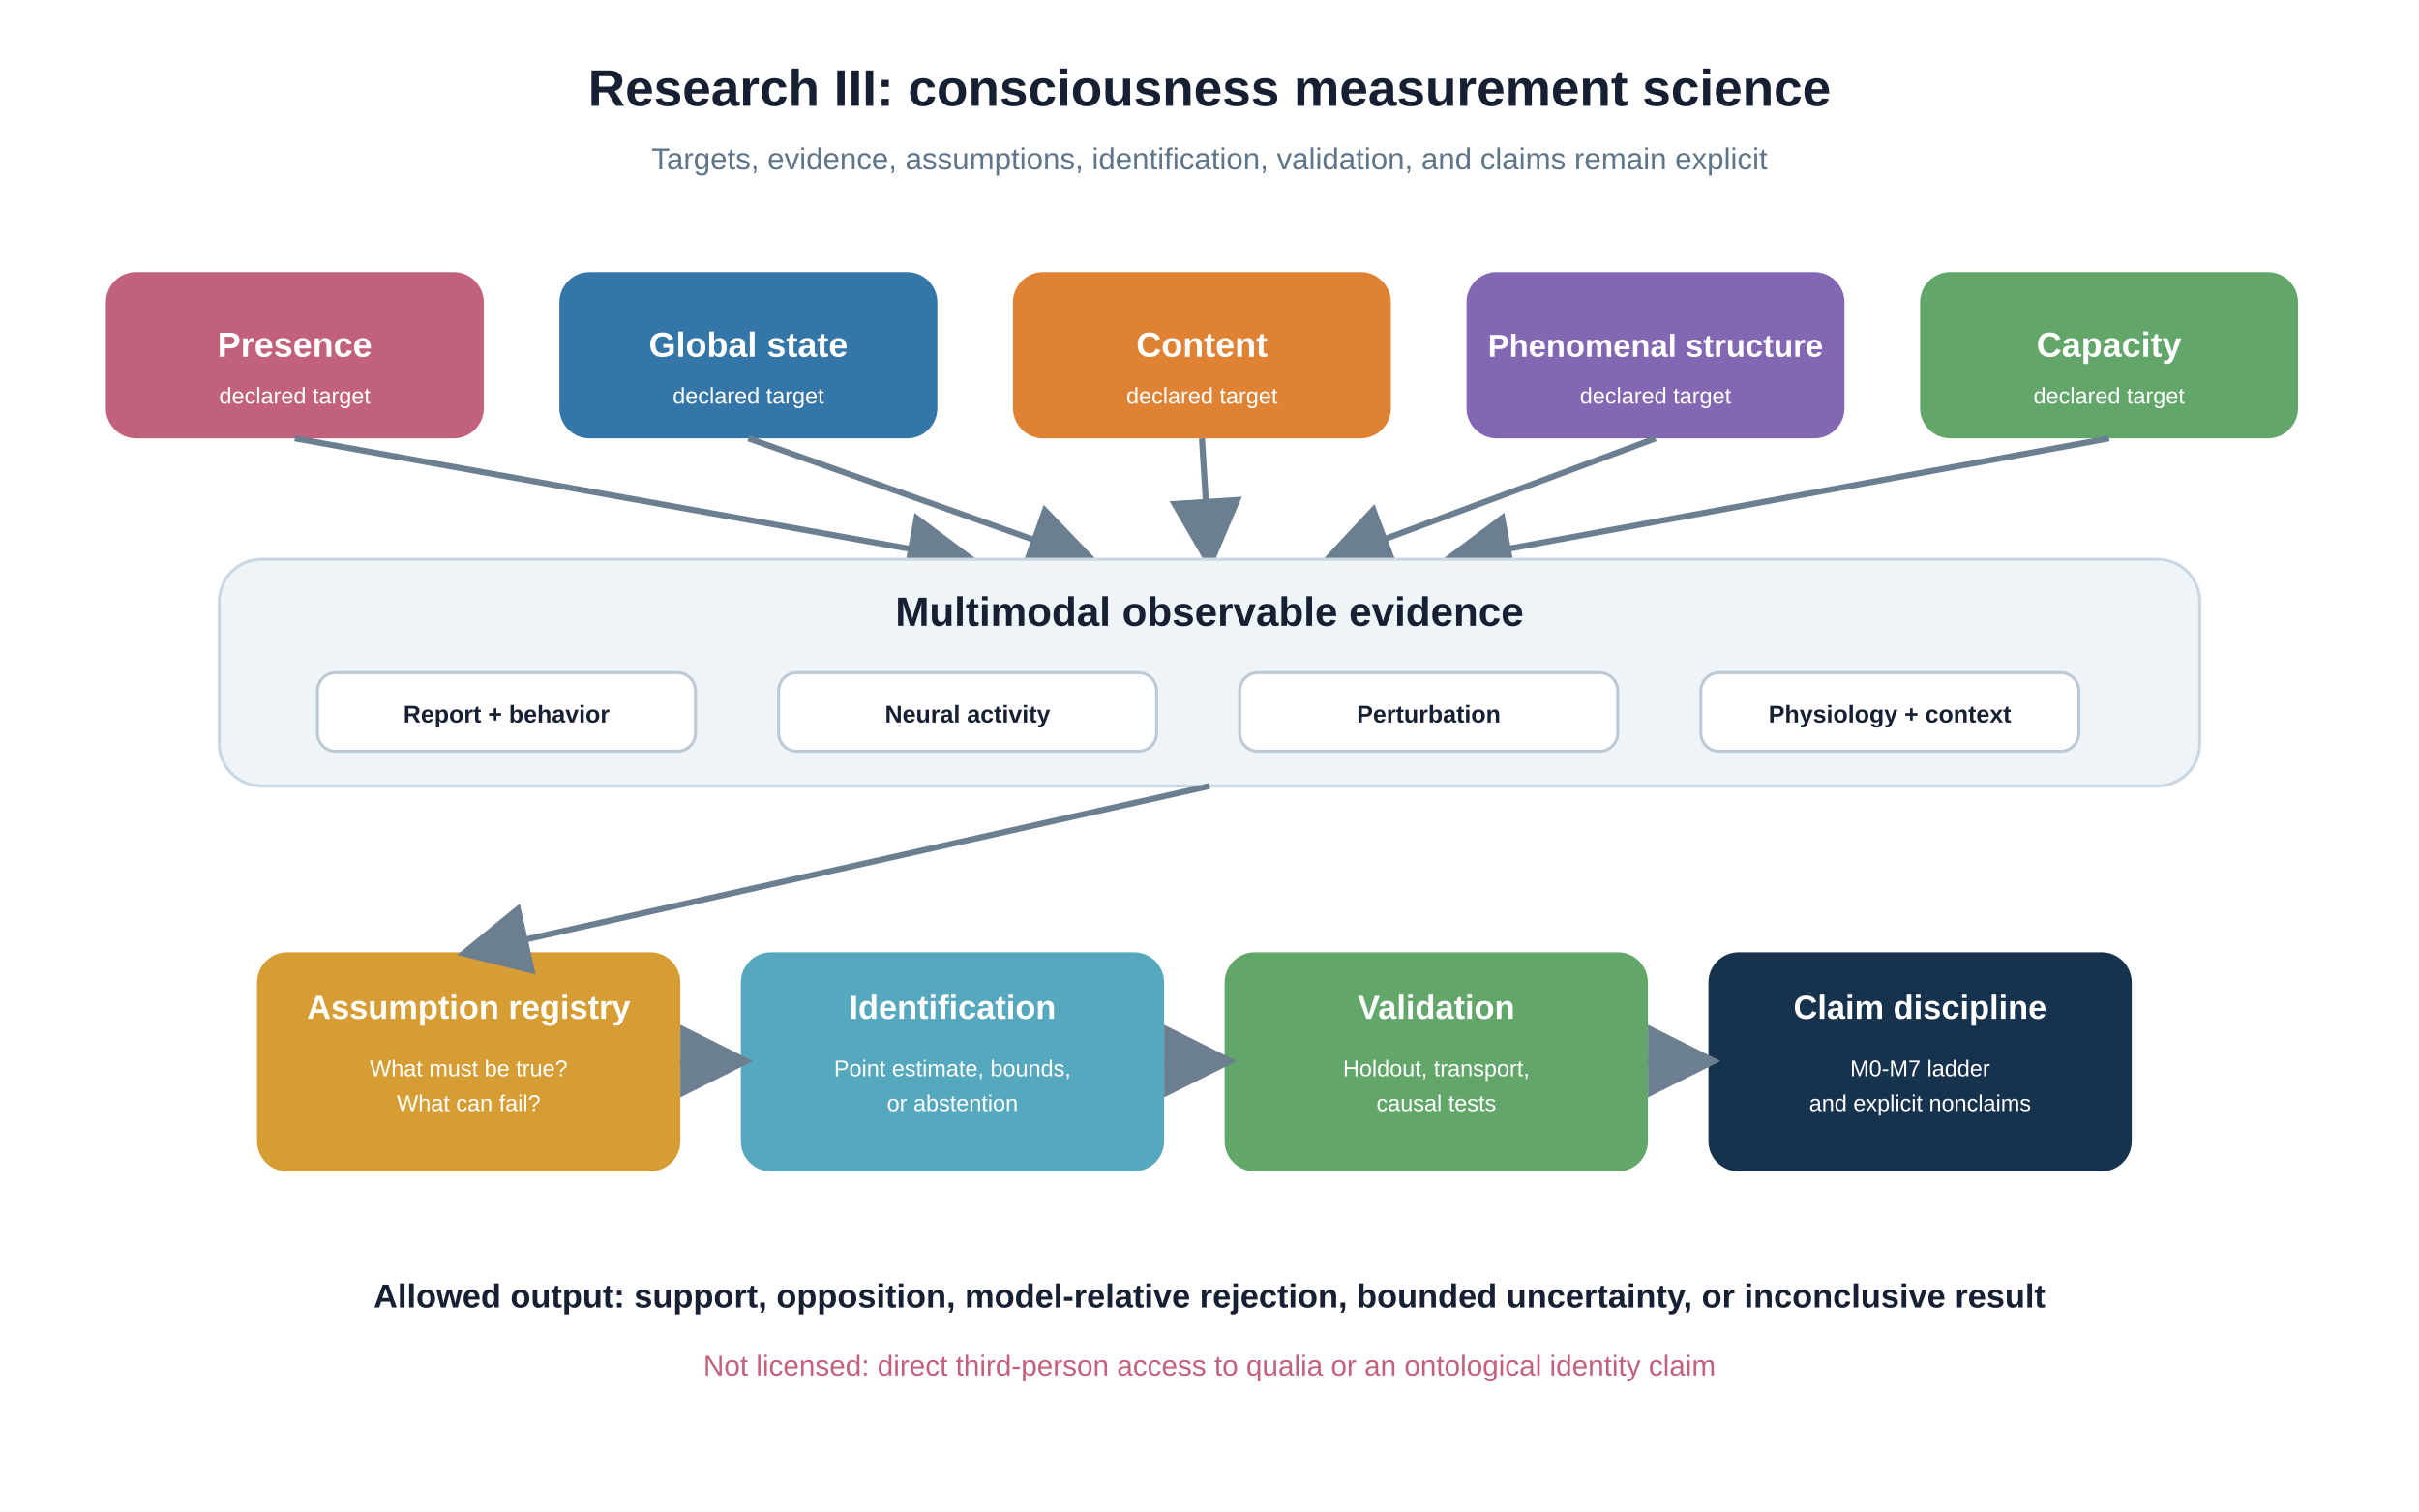
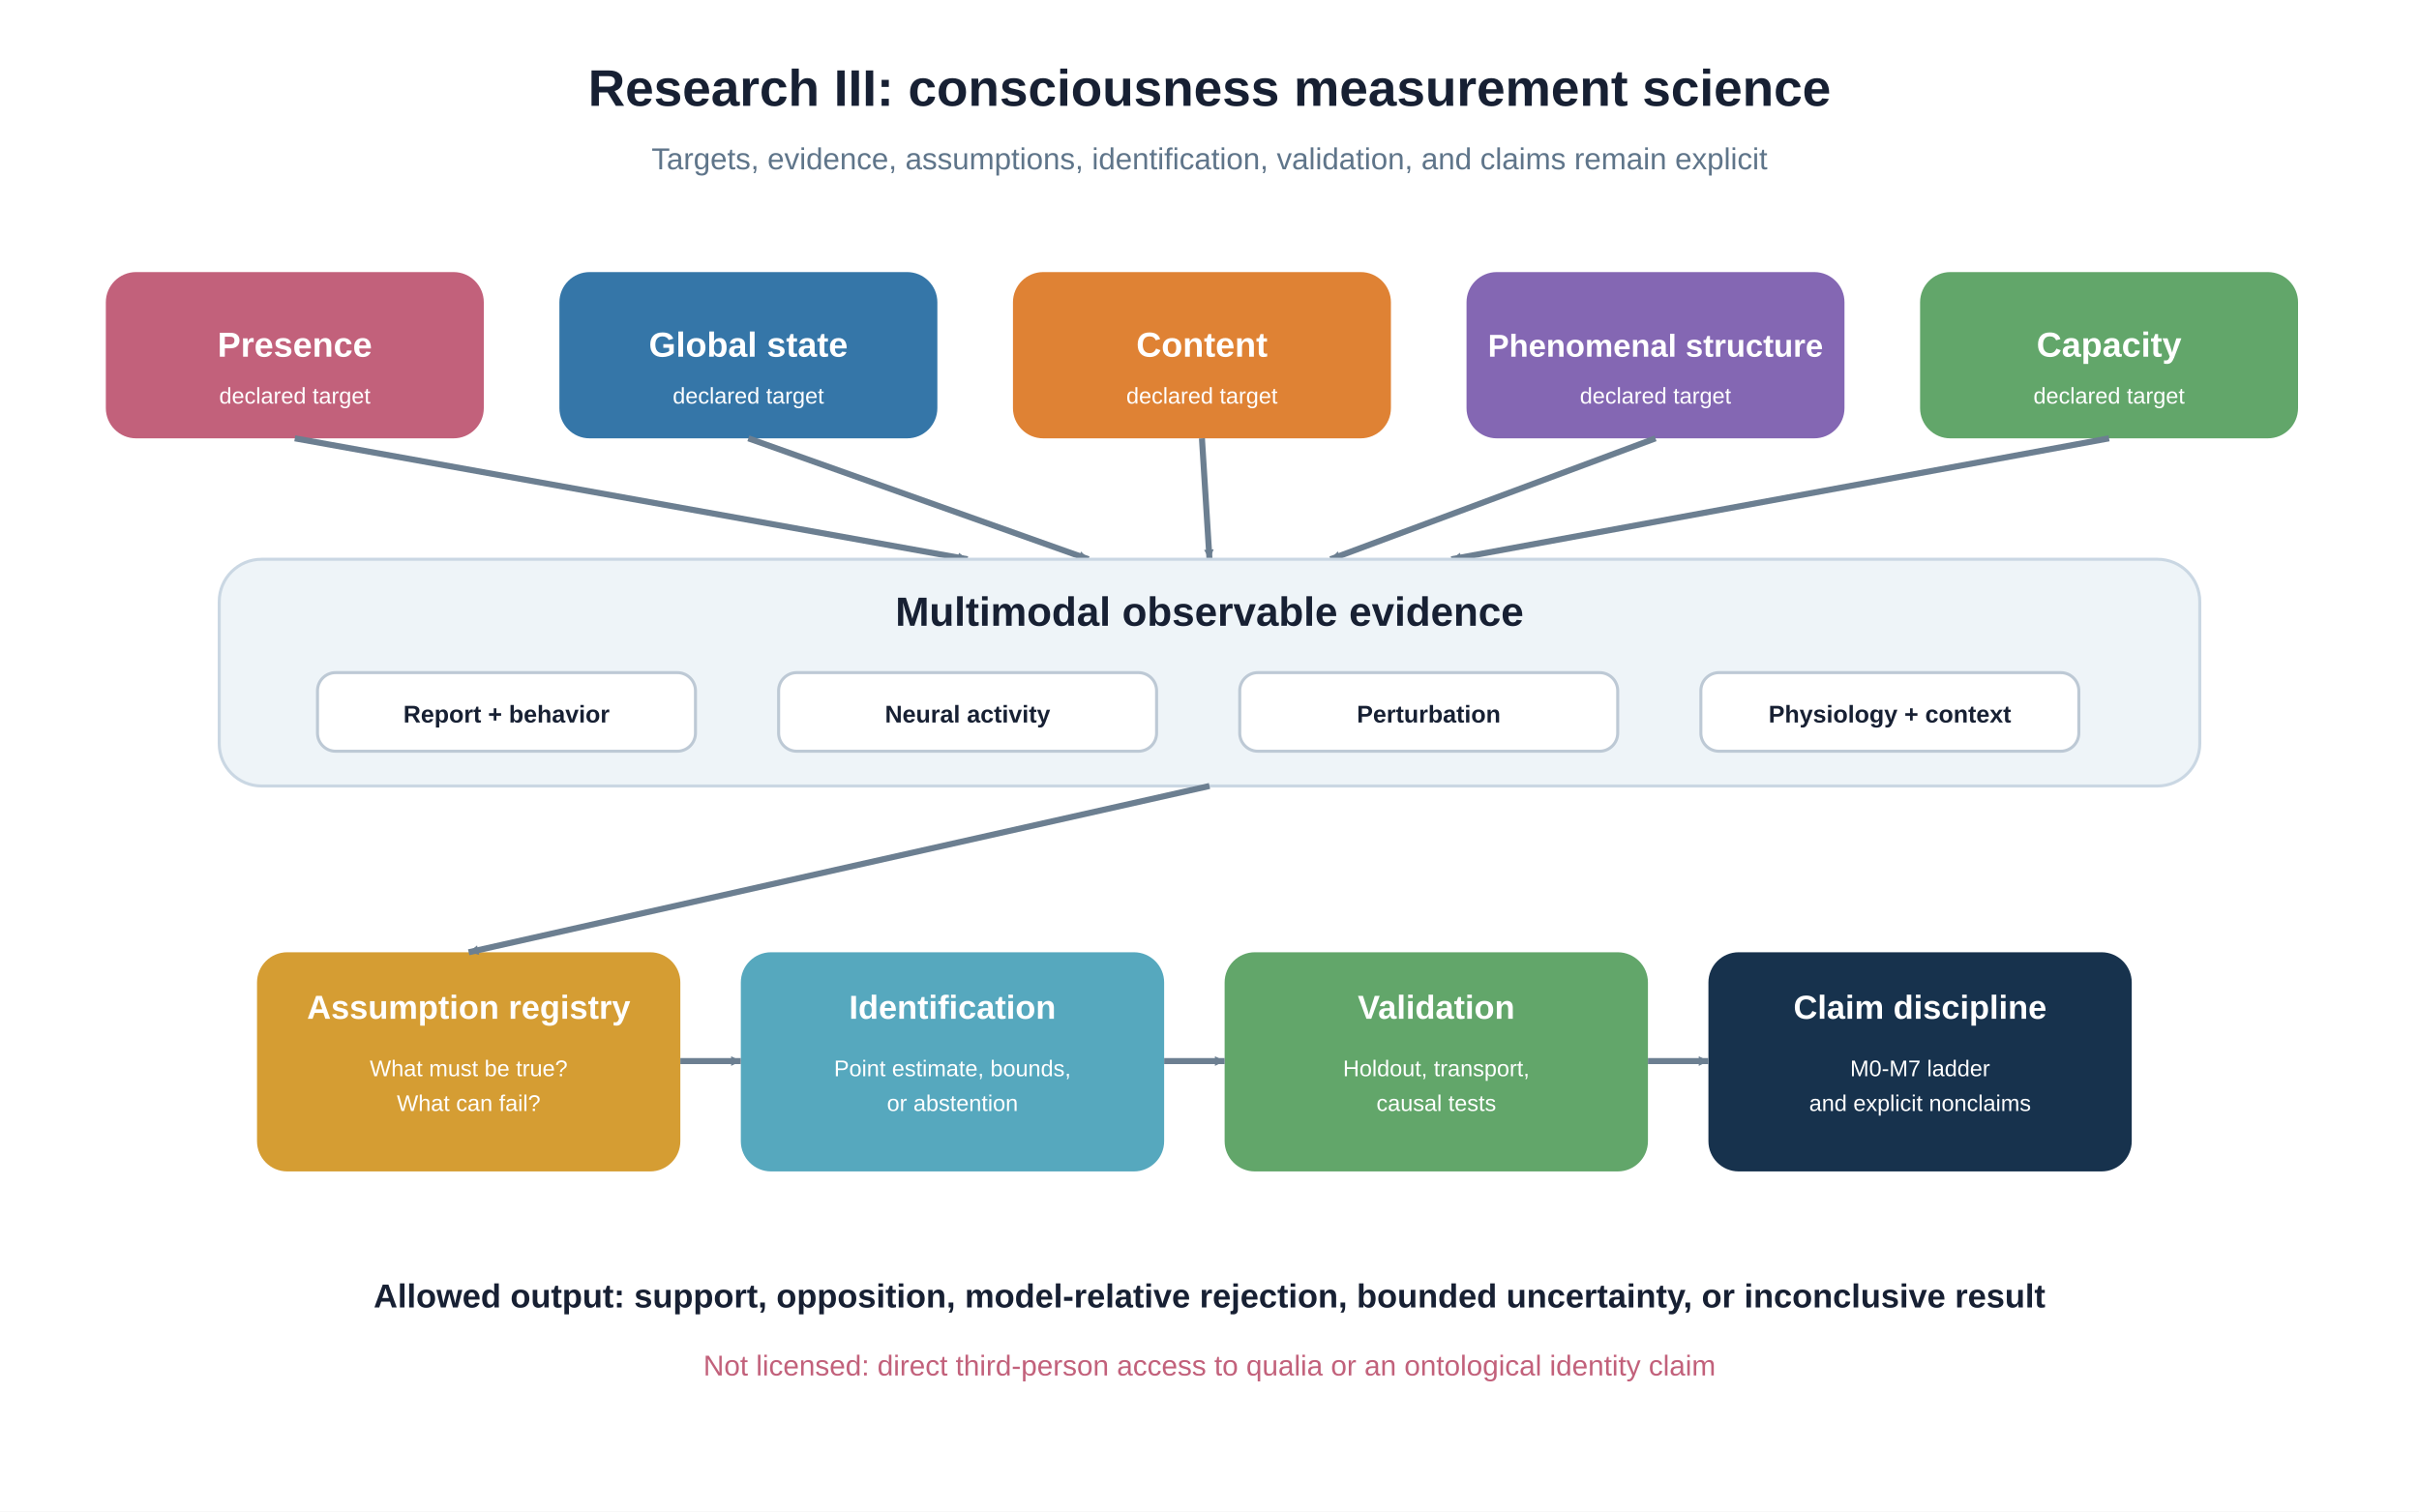
<svg xmlns="http://www.w3.org/2000/svg" viewBox="0 0 1600 1000" role="img" aria-labelledby="title desc">
  <defs>
-     <marker id="a" markerWidth="12" markerHeight="12" refX="10" refY="6" orient="auto">
-       <path d="M0 0L12 6L0 12Z" fill="#6c7f91" />
+     <marker id="a" viewBox="0 0 8 8" markerUnits="userSpaceOnUse" markerWidth="8" markerHeight="8" refX="7.2" refY="4" orient="auto">
+       <path d="M0.8,0.8 L7.2,4 L0.8,7.2 z" fill="#6c7f91" />
    </marker>
  </defs>
  <rect width="1600" height="1000" fill="#fff" />
  <style>text{font-family:Arial,Helvetica,sans-serif}.h{font-weight:700;fill:#172033}.w{font-weight:700;fill:#fff}.s{fill:#fff}.g{fill:#5f758a}</style>
  <text class="h" x="800" y="70" text-anchor="middle" font-size="34">Research III: consciousness measurement science</text>
  <text class="g" x="800" y="112" text-anchor="middle" font-size="20">Targets, evidence, assumptions, identification, validation, and claims remain explicit</text>
  <g id="targets">
    <rect x="70" y="180" width="250" height="110" rx="20" fill="#c2617b" />
    <rect x="370" y="180" width="250" height="110" rx="20" fill="#3576a8" />
    <rect x="670" y="180" width="250" height="110" rx="20" fill="#df8234" />
    <rect x="970" y="180" width="250" height="110" rx="20" fill="#8467b3" />
    <rect x="1270" y="180" width="250" height="110" rx="20" fill="#62a66a" />
    <text class="w" x="195" y="236" text-anchor="middle" font-size="23">Presence</text>
    <text class="w" x="495" y="236" text-anchor="middle" font-size="23">Global state</text>
    <text class="w" x="795" y="236" text-anchor="middle" font-size="23">Content</text>
    <text class="w" x="1095" y="236" text-anchor="middle" font-size="21">Phenomenal structure</text>
    <text class="w" x="1395" y="236" text-anchor="middle" font-size="23">Capacity</text>
    <text class="s" x="195" y="267" text-anchor="middle" font-size="15">declared target</text>
    <text class="s" x="495" y="267" text-anchor="middle" font-size="15">declared target</text>
    <text class="s" x="795" y="267" text-anchor="middle" font-size="15">declared target</text>
    <text class="s" x="1095" y="267" text-anchor="middle" font-size="15">declared target</text>
    <text class="s" x="1395" y="267" text-anchor="middle" font-size="15">declared target</text>
  </g>
  <g stroke="#6c7f91" stroke-width="4" fill="none" marker-end="url(#a)">
    <path d="M195 290L640 370" />
    <path d="M495 290L720 370" />
    <path d="M795 290L800 370" />
    <path d="M1095 290L880 370" />
    <path d="M1395 290L960 370" />
  </g>
  <rect x="145" y="370" width="1310" height="150" rx="28" fill="#eef4f8" stroke="#cad7e3" stroke-width="2" />
  <text class="h" x="800" y="414" text-anchor="middle" font-size="27">Multimodal observable evidence</text>
  <g fill="#fff" stroke="#bdc9d5" stroke-width="2">
    <rect x="210" y="445" width="250" height="52" rx="12" />
    <rect x="515" y="445" width="250" height="52" rx="12" />
    <rect x="820" y="445" width="250" height="52" rx="12" />
    <rect x="1125" y="445" width="250" height="52" rx="12" />
  </g>
  <g class="h" text-anchor="middle" font-size="16">
    <text x="335" y="478">Report + behavior</text>
    <text x="640" y="478">Neural activity</text>
    <text x="945" y="478">Perturbation</text>
    <text x="1250" y="478">Physiology + context</text>
  </g>
  <g id="stages">
    <rect x="170" y="630" width="280" height="145" rx="20" fill="#d59d33" />
    <rect x="490" y="630" width="280" height="145" rx="20" fill="#56a8be" />
    <rect x="810" y="630" width="280" height="145" rx="20" fill="#62a66a" />
    <rect x="1130" y="630" width="280" height="145" rx="20" fill="#17324d" />
    <g class="w" text-anchor="middle">
      <text x="310" y="674" font-size="22">Assumption registry</text>
      <text x="630" y="674" font-size="22">Identification</text>
      <text x="950" y="674" font-size="22">Validation</text>
      <text x="1270" y="674" font-size="22">Claim discipline</text>
    </g>
    <g class="s" text-anchor="middle" font-size="15">
      <text x="310" y="712">What must be true?</text>
      <text x="310" y="735">What can fail?</text>
      <text x="630" y="712">Point estimate, bounds,</text>
      <text x="630" y="735">or abstention</text>
      <text x="950" y="712">Holdout, transport,</text>
      <text x="950" y="735">causal tests</text>
      <text x="1270" y="712">M0-M7 ladder</text>
      <text x="1270" y="735">and explicit nonclaims</text>
    </g>
  </g>
  <g stroke="#6c7f91" stroke-width="4" fill="none" marker-end="url(#a)">
    <path d="M800 520L310 630" />
    <path d="M450 702L490 702" />
    <path d="M770 702L810 702" />
    <path d="M1090 702L1130 702" />
  </g>
  <text class="h" x="800" y="865" text-anchor="middle" font-size="22">Allowed output: support, opposition, model-relative rejection, bounded uncertainty, or inconclusive result</text>
  <text x="800" y="910" text-anchor="middle" font-size="19" fill="#c2617b">Not licensed: direct third-person access to qualia or an ontological identity claim</text>
</svg>
